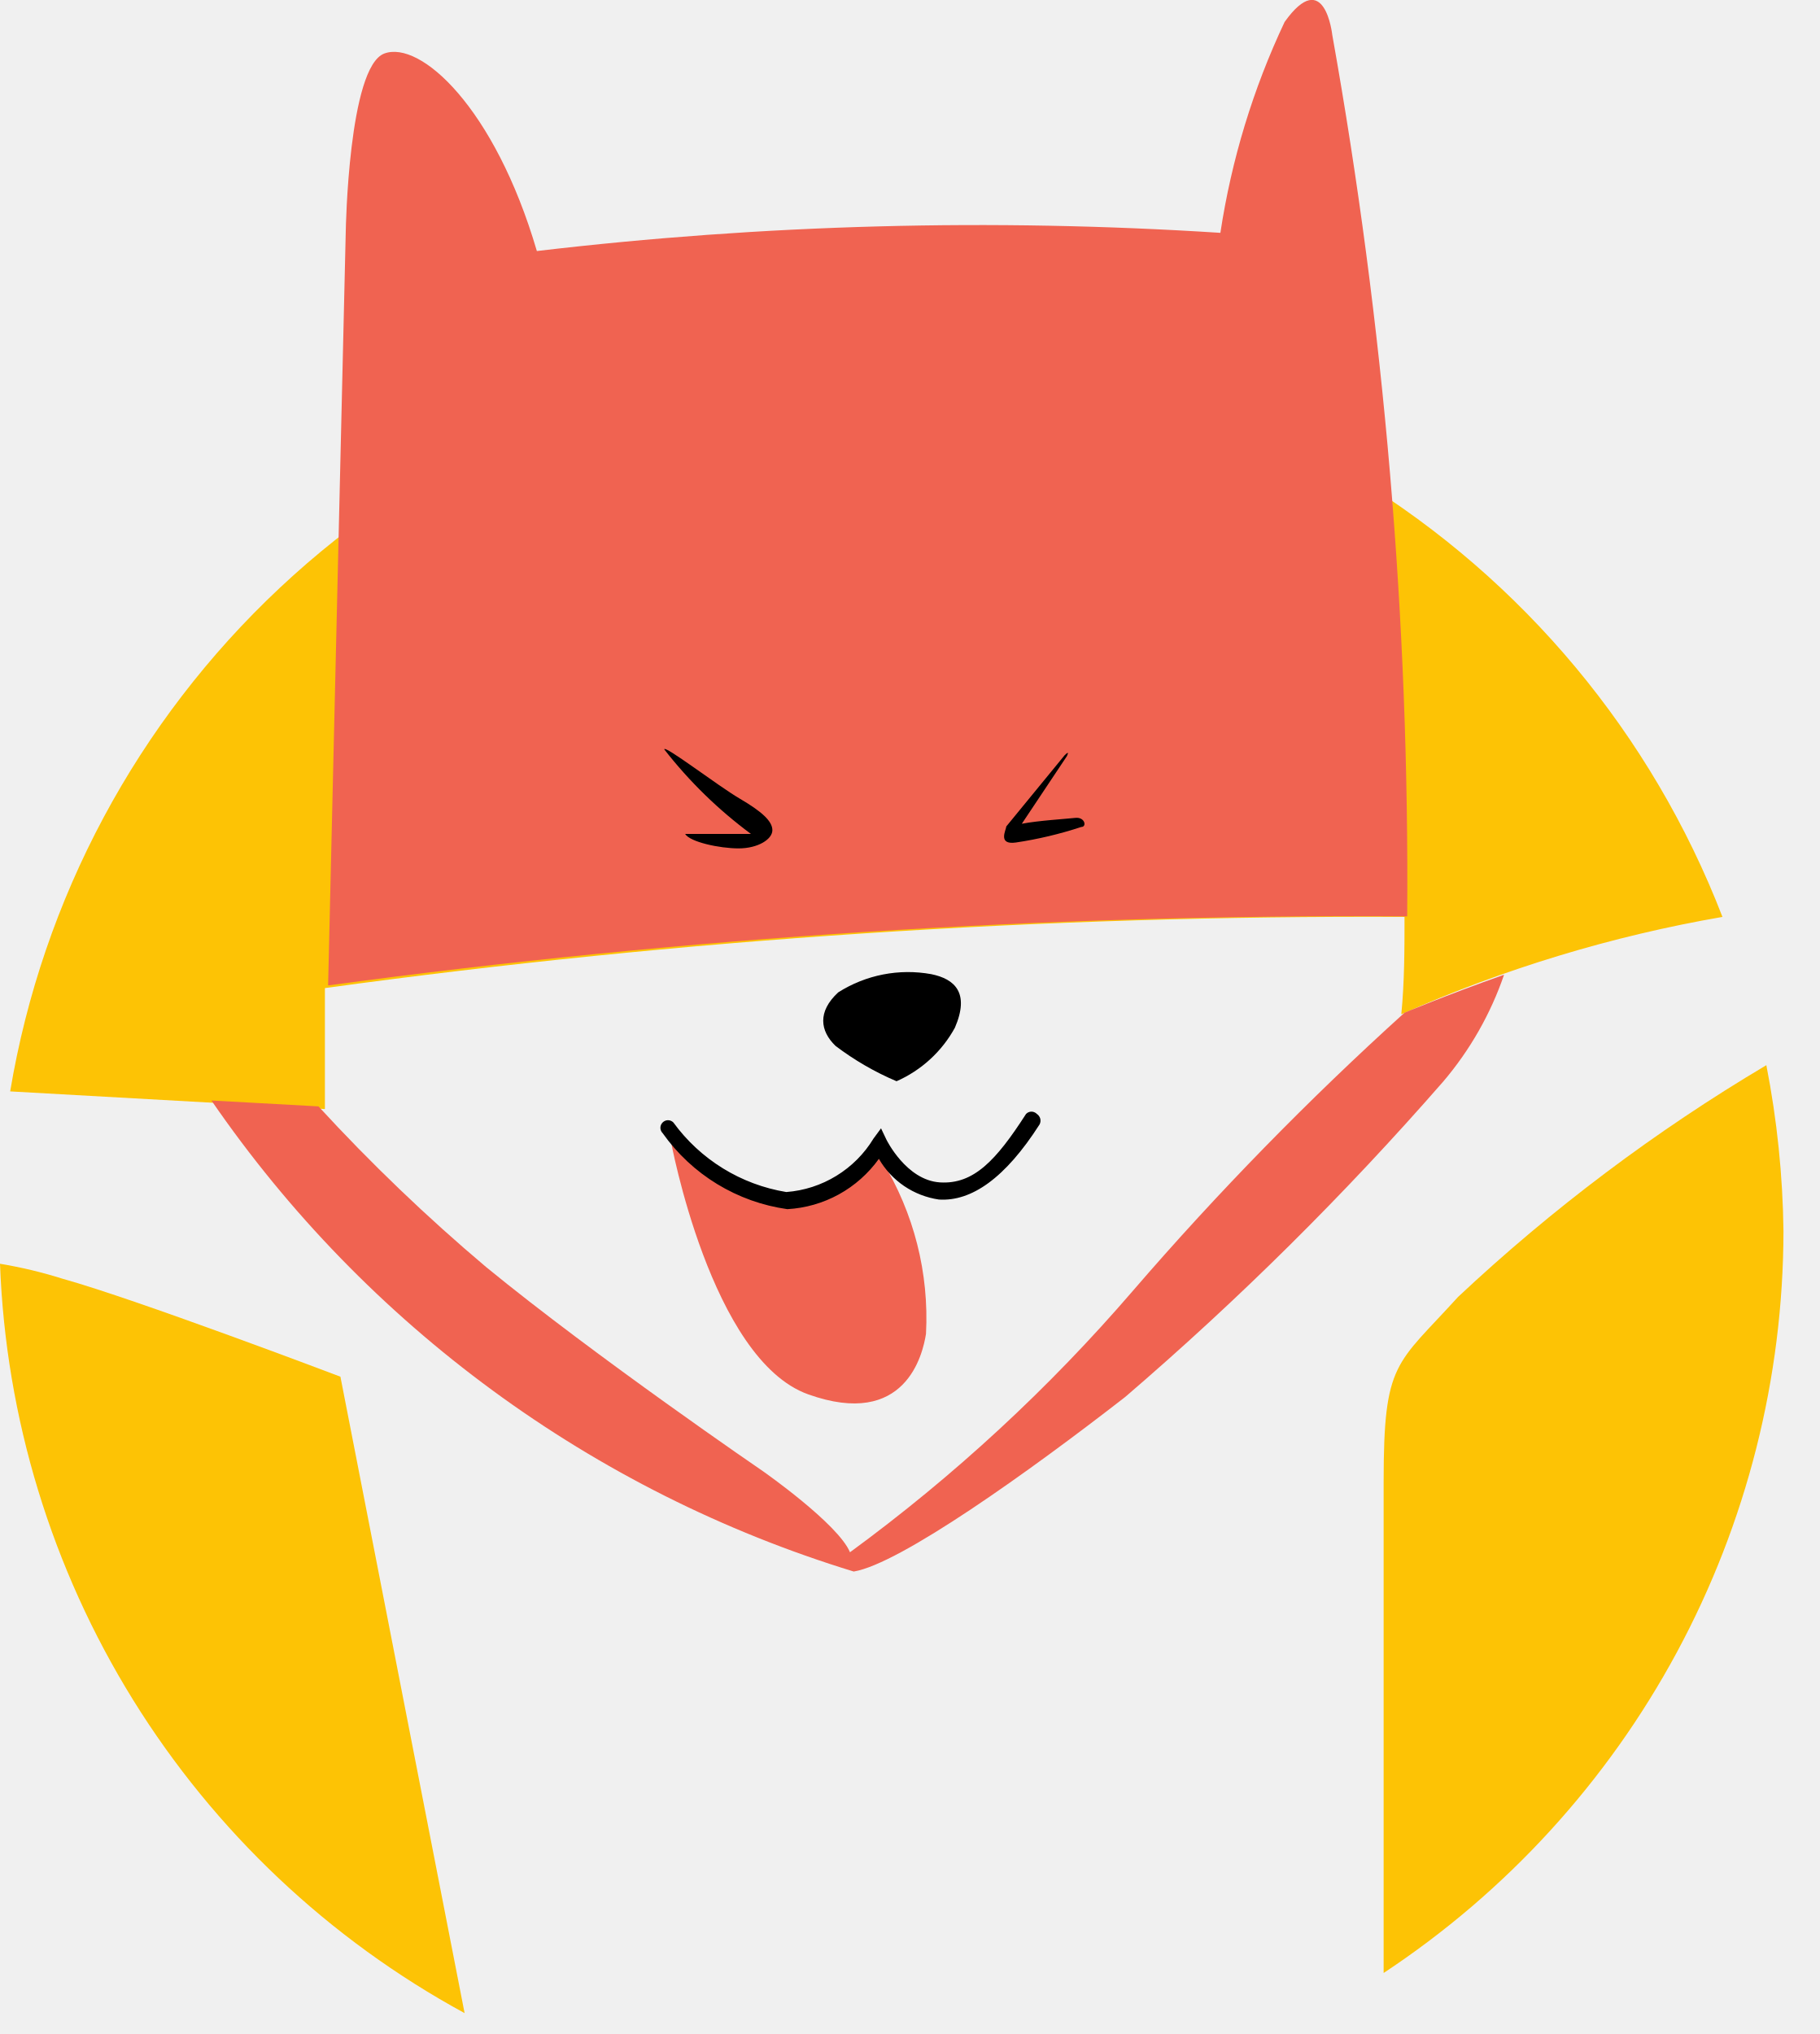
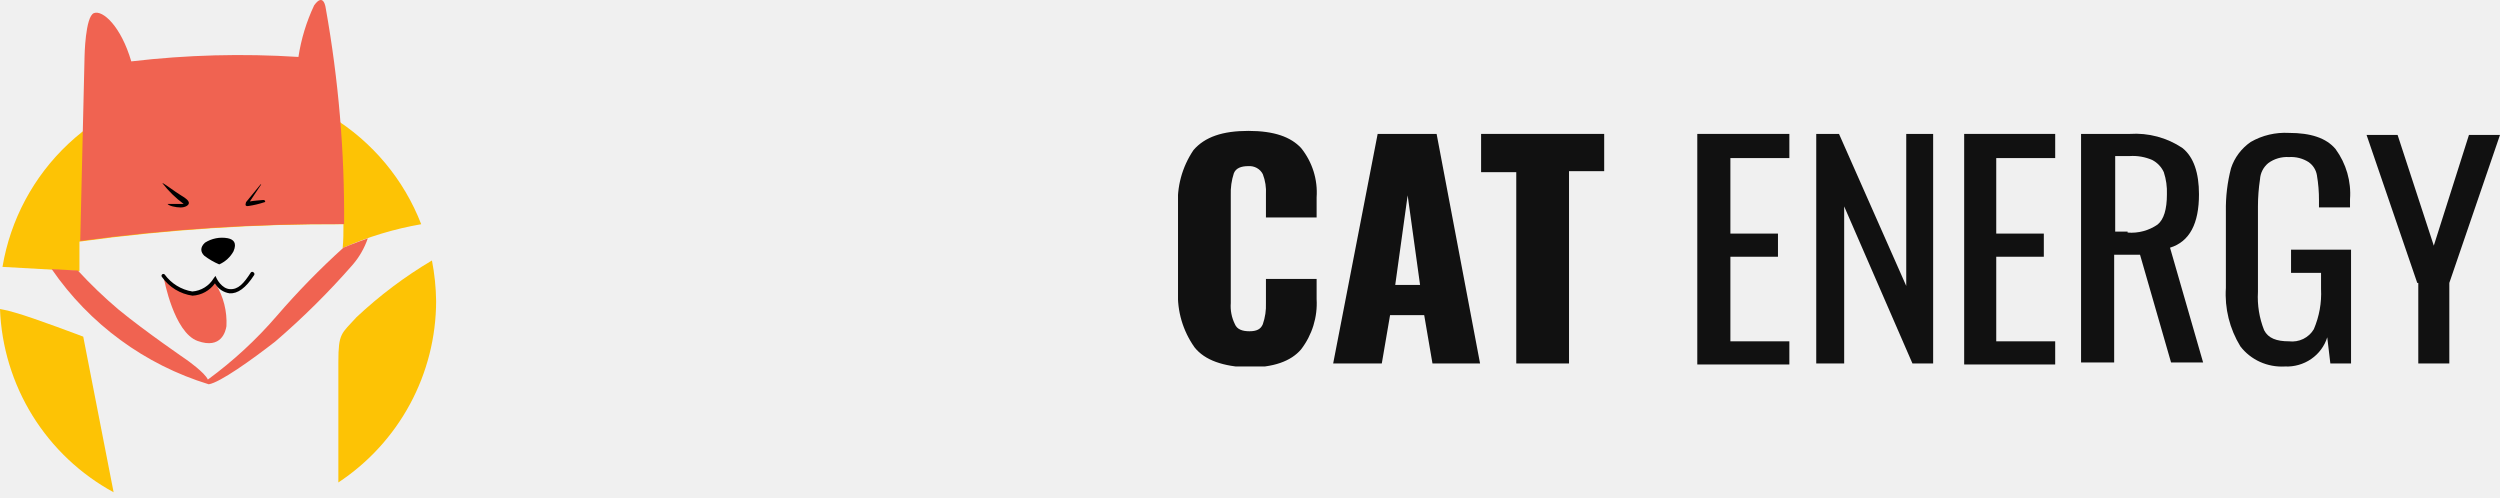
- <svg xmlns="http://www.w3.org/2000/svg" width="34" height="38" viewBox="0 0 34 38" fill="none">
-   <g clip-path="url(#clip0_153_267)">
+ <svg xmlns="http://www.w3.org/2000/svg" width="191" height="38" viewBox="0 0 191 38" fill="none">
+   <g clip-path="url(#clip0_66648_349)">
    <path d="M6.07 20.72V18.46C12.754 17.542 19.494 17.098 26.24 17.13C26.24 17.73 26.24 18.34 26.18 18.95C28.098 18.099 30.113 17.488 32.18 17.13C30.863 13.722 28.462 10.841 25.347 8.931C22.232 7.021 18.576 6.186 14.941 6.557C11.306 6.927 7.894 8.482 5.229 10.981C2.563 13.48 0.793 16.786 0.19 20.39L6.07 20.72Z" fill="#FDC305" />
    <path d="M27.24 24.23C26.08 25.51 25.85 25.43 25.85 27.68C25.85 28.59 25.85 32.58 25.85 36.86C28.142 35.346 30.024 33.288 31.328 30.869C32.632 28.451 33.316 25.747 33.32 23C33.307 21.959 33.2 20.922 33 19.9C30.928 21.13 28.997 22.581 27.24 24.23Z" fill="#FDC305" />
    <path d="M6.36 25.72C6.36 25.72 2.57 24.28 1.17 23.89C0.787 23.769 0.396 23.676 0 23.61C0.108 26.496 0.966 29.304 2.487 31.759C4.009 34.213 6.143 36.23 8.68 37.61L6.36 25.72Z" fill="#FDC305" />
    <path d="M26.29 17.12C26.331 11.599 25.862 6.085 24.89 0.65C24.89 0.65 24.75 -0.64 24 0.41C23.411 1.658 23.007 2.985 22.8 4.35C18.542 4.076 14.268 4.19 10.03 4.69C9.24 2 7.85 0.75 7.18 1C6.51 1.25 6.46 4.31 6.46 4.31L6.13 18.41C12.811 17.506 19.548 17.075 26.29 17.12Z" fill="#F06351" />
    <path d="M12.41 14C12.41 13.91 13.41 14.68 13.82 14.92C14.23 15.16 14.43 15.34 14.43 15.51C14.43 15.68 14.16 15.85 13.8 15.85C13.44 15.85 12.89 15.73 12.8 15.58H13.74H14.03C13.421 15.129 12.876 14.598 12.41 14Z" fill="black" />
    <path d="M19.89 14.11L18.8 15.44C18.8 15.5 18.63 15.79 18.98 15.74C19.394 15.678 19.802 15.581 20.2 15.45C20.31 15.45 20.27 15.26 20.09 15.28C19.91 15.3 19.4 15.33 19.09 15.39L19.93 14.13C19.93 14.13 20 14 19.89 14.11Z" fill="black" />
    <path d="M16.75 20.2C17.213 19.996 17.597 19.644 17.84 19.2C18.12 18.55 17.84 18.29 17.4 18.2C16.798 18.09 16.177 18.212 15.66 18.54C15.27 18.9 15.32 19.26 15.61 19.54C15.961 19.806 16.344 20.028 16.75 20.2Z" fill="black" />
    <path d="M16.35 21.45C16.238 21.678 16.082 21.883 15.89 22.05C15.605 22.279 15.255 22.412 14.89 22.43C14.364 22.472 13.841 22.319 13.42 22C13.222 21.881 13.044 21.732 12.89 21.56C12.79 21.449 12.667 21.36 12.53 21.3C12.53 21.3 13.28 25.4 15.1 26.05C16.92 26.7 17.24 25.3 17.3 24.92C17.36 23.785 17.074 22.659 16.48 21.69C16.46 21.38 16.45 21.58 16.35 21.45Z" fill="#F06351" />
    <path d="M14.71 22.59C14.245 22.525 13.799 22.365 13.398 22.121C12.998 21.877 12.651 21.553 12.38 21.17C12.367 21.157 12.356 21.141 12.349 21.124C12.342 21.107 12.338 21.089 12.338 21.07C12.338 21.051 12.342 21.033 12.349 21.016C12.356 20.999 12.367 20.983 12.38 20.97C12.393 20.957 12.409 20.946 12.426 20.939C12.443 20.932 12.461 20.928 12.48 20.928C12.499 20.928 12.517 20.932 12.534 20.939C12.551 20.946 12.567 20.957 12.58 20.97C13.085 21.664 13.843 22.131 14.69 22.27C15.022 22.245 15.343 22.141 15.626 21.967C15.91 21.793 16.148 21.554 16.32 21.27L16.46 21.08L16.56 21.29C16.56 21.29 16.93 22.05 17.56 22.09C18.19 22.13 18.61 21.68 19.17 20.81C19.183 20.797 19.199 20.786 19.216 20.779C19.233 20.772 19.251 20.768 19.27 20.768C19.289 20.768 19.307 20.772 19.324 20.779C19.341 20.786 19.357 20.797 19.37 20.81C19.402 20.831 19.425 20.863 19.435 20.9C19.444 20.937 19.439 20.977 19.42 21.01C18.78 22.01 18.15 22.45 17.54 22.41C17.308 22.376 17.087 22.29 16.893 22.159C16.699 22.027 16.537 21.853 16.42 21.65C16.223 21.924 15.968 22.151 15.672 22.314C15.376 22.477 15.047 22.571 14.71 22.59Z" fill="black" />
    <path d="M26.24 18.92C24.445 20.544 22.751 22.277 21.17 24.11C19.599 25.936 17.824 27.577 15.88 29C15.66 28.47 14.26 27.49 14.26 27.49C14.26 27.49 11.13 25.35 9.08 23.67C7.974 22.737 6.929 21.735 5.95 20.67L3.95 20.56C6.84 24.765 11.07 27.868 15.95 29.36C16.81 29.22 19.22 27.5 21.02 26.1C23.139 24.282 25.124 22.313 26.96 20.21C27.462 19.621 27.849 18.942 28.1 18.21C27 18.6 26.24 18.92 26.24 18.92Z" fill="#F06351" />
  </g>
+   <g clip-path="url(#clip1_66648_349)">
+     <path d="M91.264 26.538C90.37 25.276 89.925 23.763 90 22.231V15.846C89.892 14.298 90.308 12.758 91.186 11.461C92.055 10.461 93.398 10 95.374 10C97.35 10 98.614 10.461 99.404 11.308C100.263 12.379 100.685 13.721 100.59 15.077V16.615H96.718V14.846C96.749 14.323 96.668 13.799 96.48 13.308C96.38 13.109 96.221 12.945 96.024 12.835C95.827 12.726 95.6 12.676 95.374 12.692C94.821 12.692 94.426 12.846 94.268 13.231C94.089 13.777 94.009 14.35 94.031 14.923V23.154C93.989 23.71 94.098 24.267 94.347 24.769C94.505 25.154 94.9 25.308 95.453 25.308C96.006 25.308 96.322 25.154 96.48 24.769C96.66 24.249 96.74 23.702 96.718 23.154V21.308H100.59V22.846C100.67 24.224 100.251 25.585 99.404 26.692C98.614 27.615 97.271 28.077 95.374 28.077C93.477 28 92.055 27.538 91.264 26.538Z" fill="#111111" />
+     <path d="M105.253 10.231H109.757L113.077 27.769H109.441L108.809 24.077H106.201L105.569 27.769H101.854L105.253 10.231ZM108.493 21.769L107.545 14.923L106.596 21.769H108.493Z" fill="#111111" />
+     <path d="M115.843 13.154H113.156V10.231H122.56V13.077H119.873V27.769H115.843V13.154Z" fill="#111111" />
+     <path d="M129.752 10.231H136.707V12.077H132.202V17.846H135.837V19.615H132.202V26.077H136.707V27.846H129.673V10.231H129.752Z" fill="#111111" />
+     <path d="M138.761 10.231H140.5L145.637 21.846V10.231H147.692V27.769H146.111L140.895 15.769V27.769H138.761V10.231Z" fill="#111111" />
+     <path d="M150.063 10.231H157.017V12.077H152.513V17.846H156.148V19.615H152.513V26.077H157.017V27.846H150.063V10.231Z" fill="#111111" />
+     <path d="M159.072 10.231H162.707C164.137 10.135 165.559 10.514 166.738 11.308C167.607 12 168.002 13.231 168.002 14.846C168.002 17.077 167.291 18.462 165.79 18.923L168.318 27.692H165.869L163.498 19.462H161.522V27.692H158.993V10.231H159.072ZM162.549 17.769C163.364 17.835 164.176 17.616 164.841 17.154C165.315 16.769 165.552 16 165.552 14.846C165.574 14.273 165.494 13.7 165.315 13.154C165.137 12.762 164.832 12.437 164.446 12.231C163.902 11.989 163.304 11.884 162.707 11.923H161.601V17.692H162.549V17.769Z" fill="#111111" />
+     <path d="M171.164 26.462C170.342 25.117 169.956 23.562 170.057 22V16.154C170.038 15.039 170.17 13.927 170.452 12.846C170.717 12.039 171.244 11.337 171.954 10.846C172.836 10.338 173.854 10.097 174.878 10.154C176.538 10.154 177.723 10.539 178.434 11.385C179.252 12.502 179.644 13.862 179.541 15.231V15.846H177.17V15.308C177.173 14.664 177.12 14.02 177.012 13.385C176.945 12.983 176.718 12.623 176.379 12.385C175.935 12.101 175.408 11.966 174.878 12C174.311 11.965 173.75 12.128 173.297 12.461C173.111 12.614 172.959 12.802 172.851 13.013C172.742 13.225 172.679 13.456 172.665 13.692C172.561 14.38 172.508 15.074 172.507 15.769V22.308C172.449 23.304 172.61 24.301 172.981 25.231C173.297 25.846 173.93 26.077 174.878 26.077C175.252 26.122 175.632 26.059 175.97 25.895C176.307 25.73 176.587 25.473 176.775 25.154C177.192 24.181 177.381 23.13 177.328 22.077V20.846H175.036V19.077H179.62V27.769H178.039L177.802 25.769C177.595 26.439 177.163 27.023 176.576 27.427C175.989 27.831 175.28 28.033 174.562 28C173.909 28.037 173.256 27.916 172.663 27.648C172.07 27.379 171.555 26.972 171.164 26.462Z" fill="#111111" />
+     <path d="M184.678 21.615L180.805 10.308H183.176L185.942 18.769L188.629 10.308H191L187.128 21.615V27.769H184.757V21.615H184.678Z" fill="#111111" />
+   </g>
  <defs>
-     <clipPath id="clip0_153_267">
+     <clipPath id="clip0_66648_349">
      <rect width="33.32" height="37.61" fill="white" />
+     </clipPath>
+     <clipPath id="clip1_66648_349">
+       <rect width="101" height="18" fill="white" transform="translate(90 10)" />
    </clipPath>
  </defs>
</svg>
